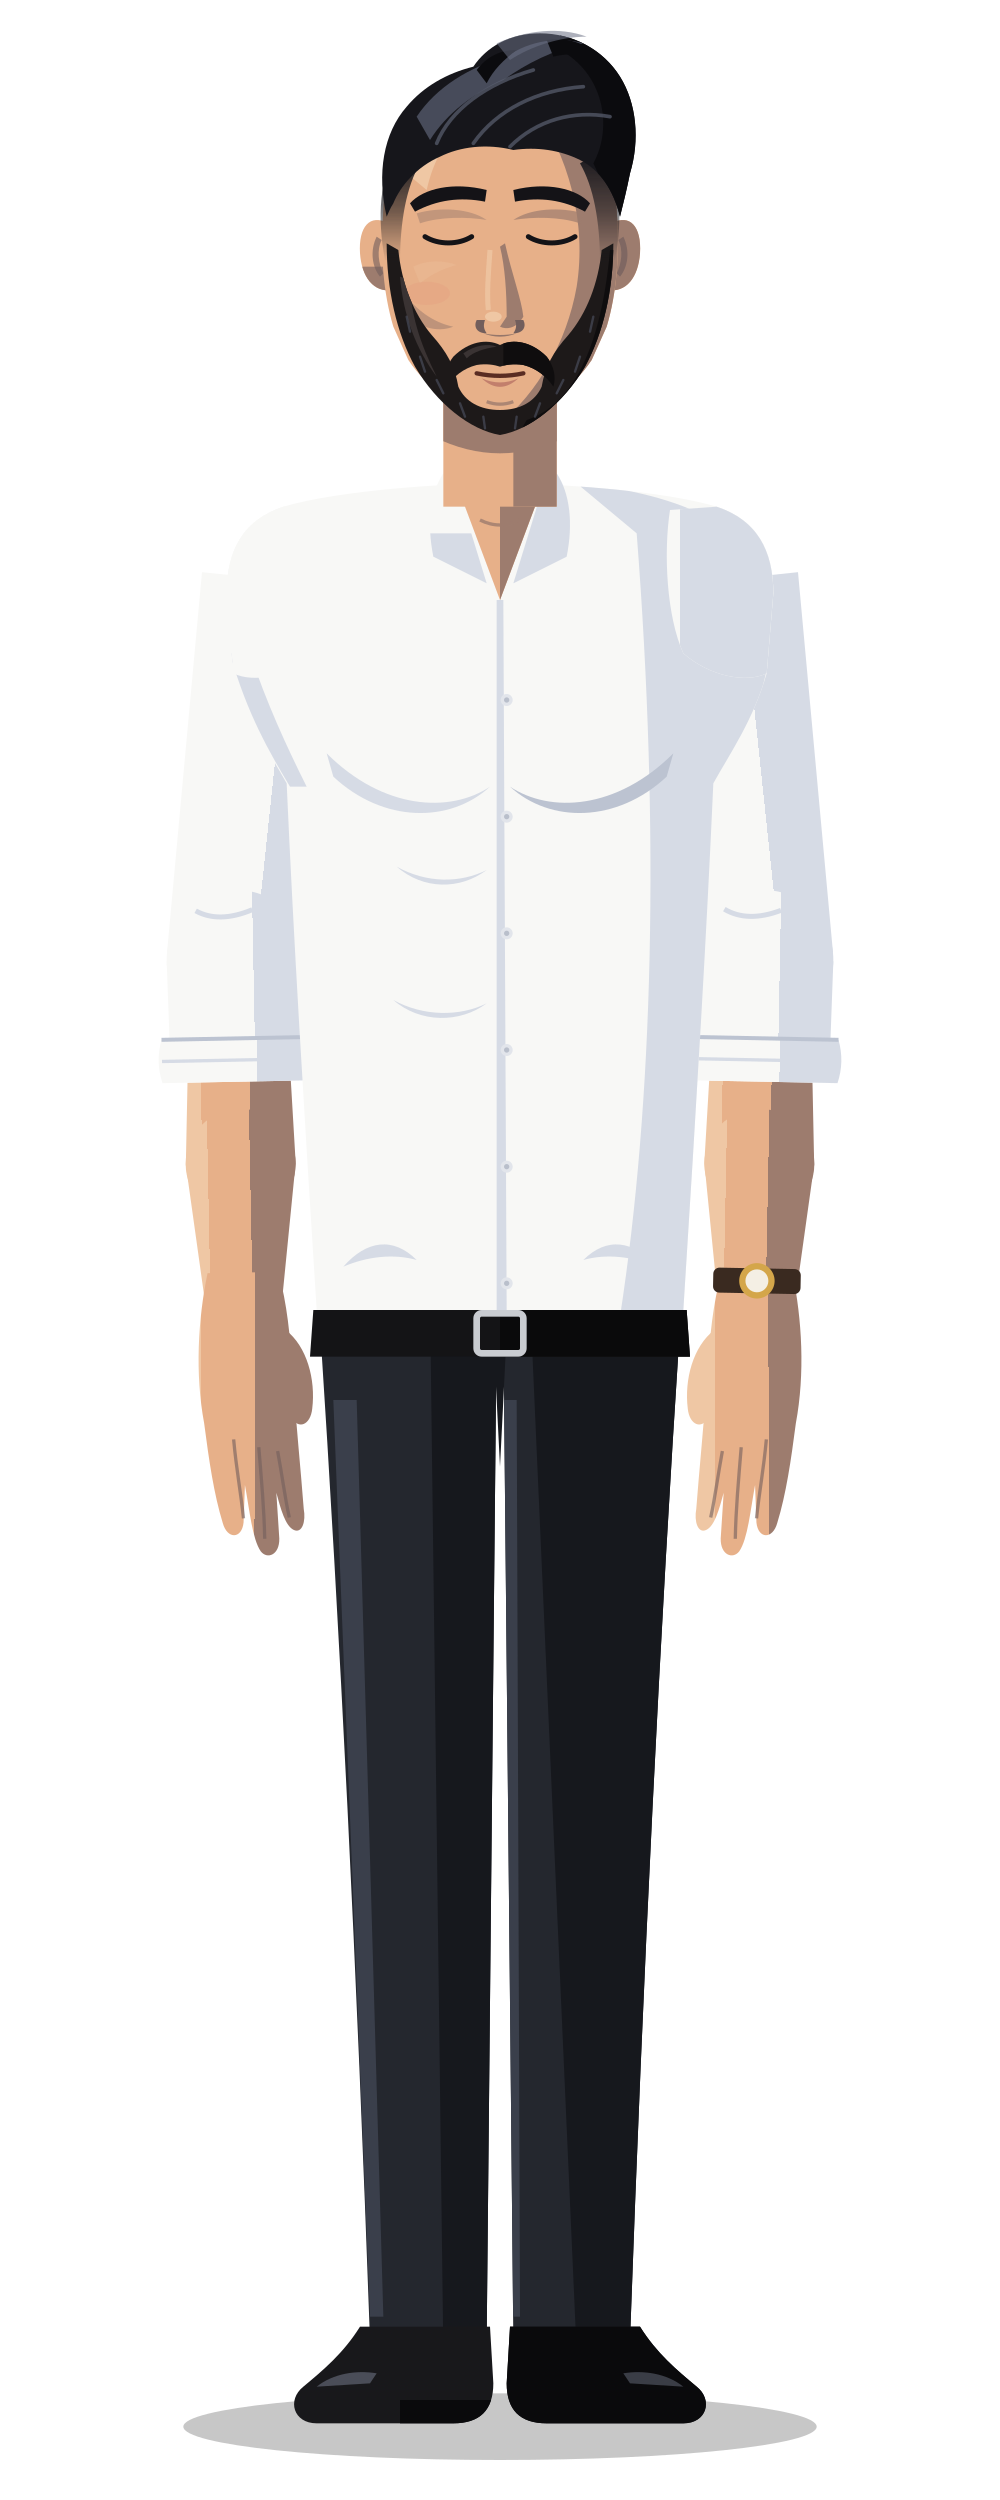
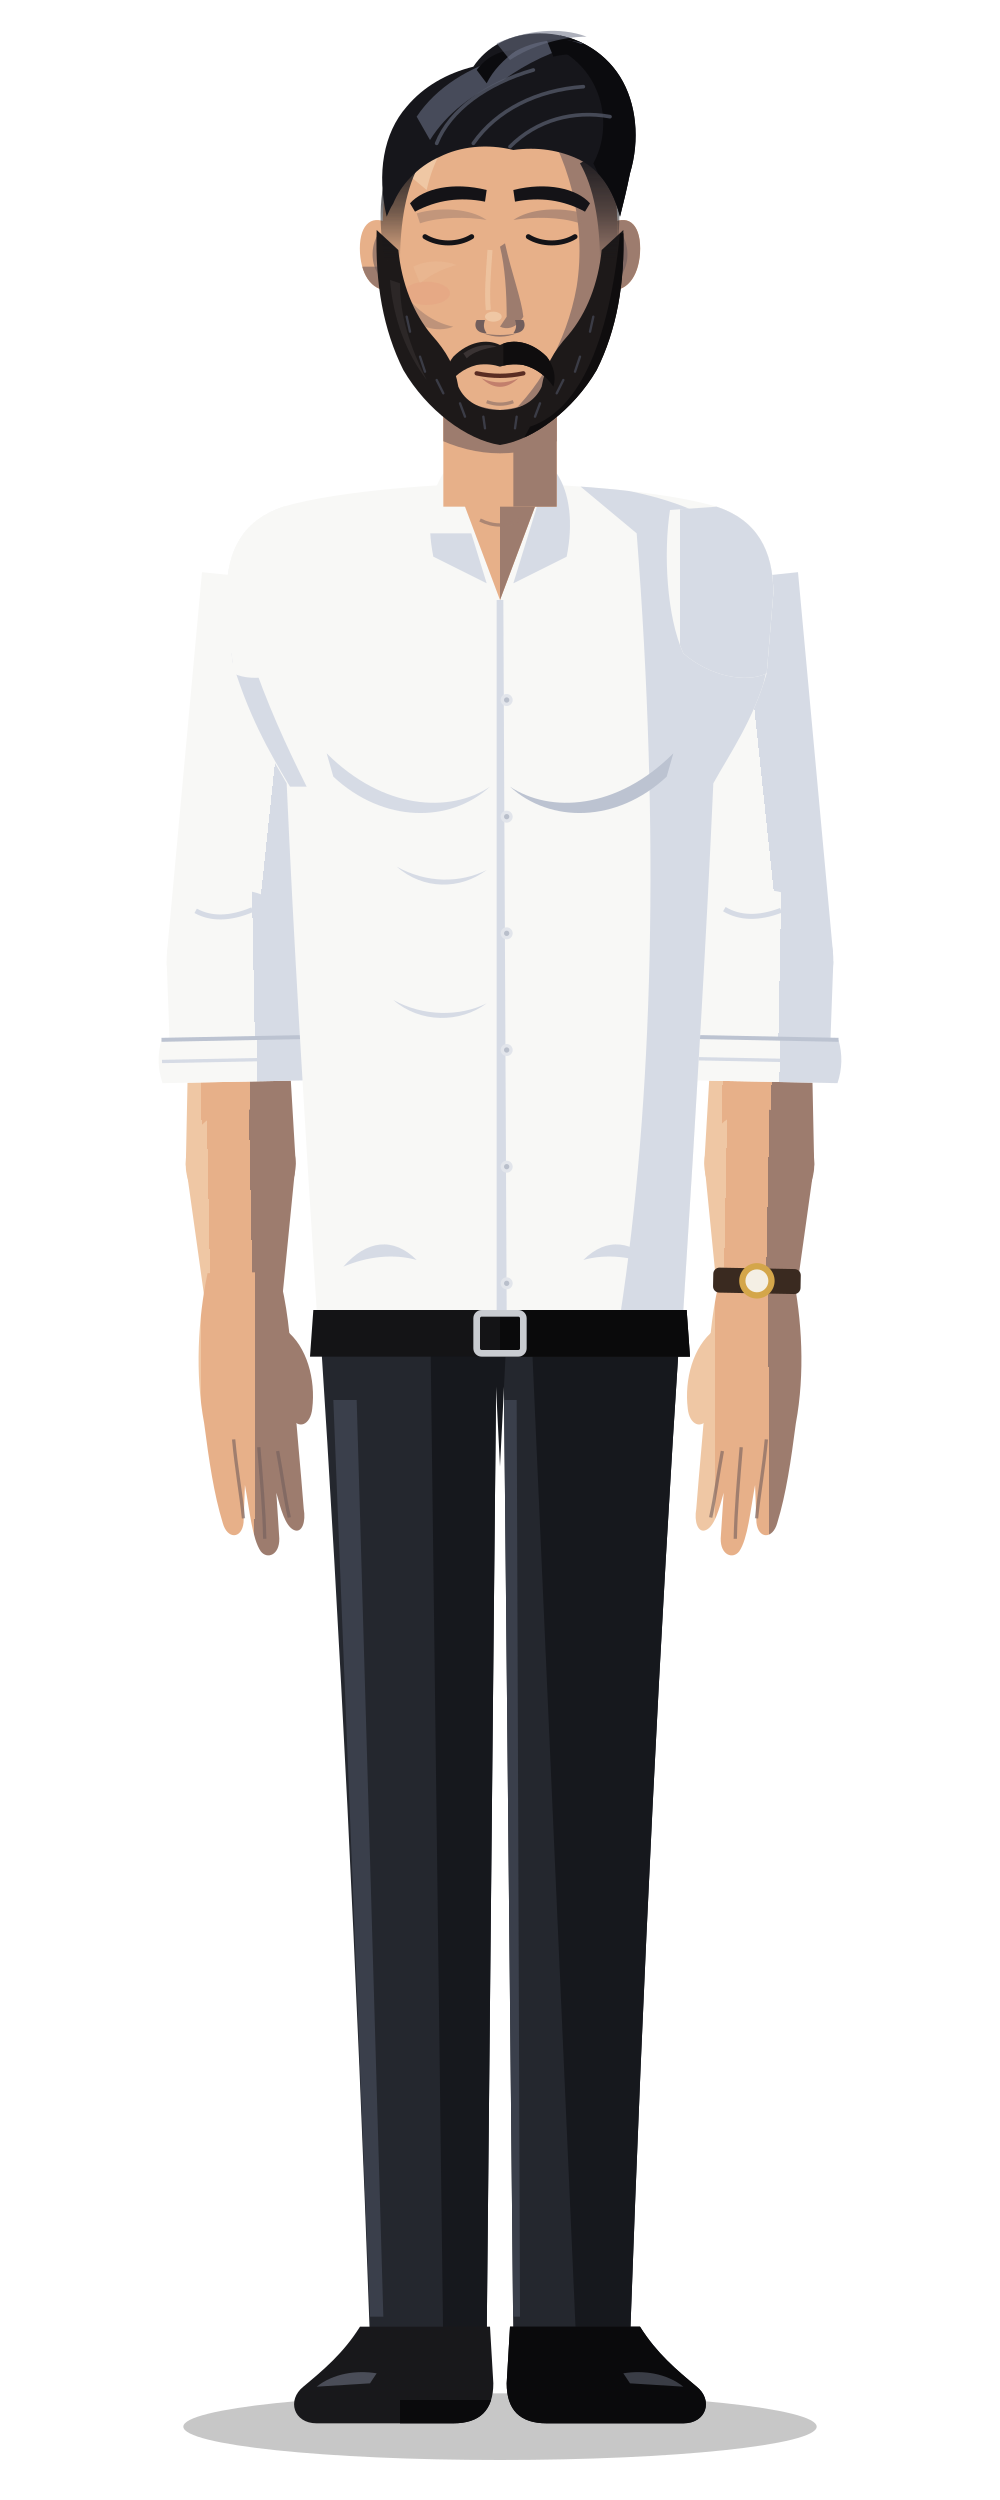
<svg xmlns="http://www.w3.org/2000/svg" viewBox="0 0 600 1500" width="600" height="1500">
  <defs>
    <linearGradient id="fade" x1="0" y1="0" x2="0" y2="1">
      <stop offset="0" stop-color="#16161b" stop-opacity="1" />
      <stop offset="0.55" stop-color="#16161b" stop-opacity="0.55" />
      <stop offset="1" stop-color="#16161b" stop-opacity="0" />
    </linearGradient>
    <clipPath id="c1">
      <path d="M192,796 L298,796 L292,1404 L222,1404 C214,1180 204,980 192,796 Z" />
    </clipPath>
    <clipPath id="c2">
      <path d="M 408,796 L 302,796 L 308,1404 L 378,1404 C 386,1180 396,980 408,796 Z" />
    </clipPath>
    <clipPath id="c3">
      <path d="M216,1396 L294,1396 L296,1430 C296,1446 288,1454 272,1454 L190,1454 C176,1454 172,1440 182,1432 C194,1422 206,1412 216,1396 Z" />
    </clipPath>
    <clipPath id="c4">
      <path d="M 384,1396 L 306,1396 L 304,1430 C 304,1446 312,1454 328,1454 L 410,1454 C 424,1454 428,1440 418,1432 C 406,1422 394,1412 384,1396 Z" />
    </clipPath>
    <linearGradient id="g5" gradientUnits="userSpaceOnUse" x1="112.0" y1="674.3" x2="175.9" y2="673.0">
      <stop offset="0" stop-color="#efc7a4" />
      <stop offset="0.14" stop-color="#efc7a4" />
      <stop offset="0.14" stop-color="#e7b089" />
      <stop offset="0.6" stop-color="#e7b089" />
      <stop offset="0.6" stop-color="#9d7c6e" />
      <stop offset="1" stop-color="#9d7c6e" />
    </linearGradient>
    <linearGradient id="g6" gradientUnits="userSpaceOnUse" x1="117.9" y1="744.7" x2="172.9" y2="743.6">
      <stop offset="0" stop-color="#efc7a4" />
      <stop offset="0.14" stop-color="#efc7a4" />
      <stop offset="0.14" stop-color="#e7b089" />
      <stop offset="0.6" stop-color="#e7b089" />
      <stop offset="0.6" stop-color="#9d7c6e" />
      <stop offset="1" stop-color="#9d7c6e" />
    </linearGradient>
    <linearGradient id="g7" gradientUnits="userSpaceOnUse" x1="110.7" y1="457.4" x2="197.3" y2="466.6">
      <stop offset="0" stop-color="#f8f8f6" />
      <stop offset="0.62" stop-color="#f8f8f6" />
      <stop offset="0.62" stop-color="#d6dbe5" />
      <stop offset="1" stop-color="#d6dbe5" />
    </linearGradient>
    <linearGradient id="g8" gradientUnits="userSpaceOnUse" x1="101.1" y1="606.8" x2="184.1" y2="605.2">
      <stop offset="0" stop-color="#f8f8f6" />
      <stop offset="0.62" stop-color="#f8f8f6" />
      <stop offset="0.62" stop-color="#d6dbe5" />
      <stop offset="1" stop-color="#d6dbe5" />
    </linearGradient>
    <linearGradient id="g9" gradientUnits="userSpaceOnUse" x1="97.2" y1="636.9" x2="189.2" y2="635.1">
      <stop offset="0" stop-color="#f8f8f6" />
      <stop offset="0.62" stop-color="#f8f8f6" />
      <stop offset="0.62" stop-color="#d6dbe5" />
      <stop offset="1" stop-color="#d6dbe5" />
    </linearGradient>
    <linearGradient id="g10" gradientUnits="userSpaceOnUse" x1="-28.0" y1="-0.6" x2="28.0" y2="0.6">
      <stop offset="0" stop-color="#efc7a4" />
      <stop offset="0.14" stop-color="#efc7a4" />
      <stop offset="0.14" stop-color="#e7b089" />
      <stop offset="0.6" stop-color="#e7b089" />
      <stop offset="0.6" stop-color="#9d7c6e" />
      <stop offset="1" stop-color="#9d7c6e" />
    </linearGradient>
    <linearGradient id="g11" gradientUnits="userSpaceOnUse" x1="424.1" y1="673.0" x2="488.0" y2="674.3">
      <stop offset="0" stop-color="#efc7a4" />
      <stop offset="0.14" stop-color="#efc7a4" />
      <stop offset="0.14" stop-color="#e7b089" />
      <stop offset="0.6" stop-color="#e7b089" />
      <stop offset="0.6" stop-color="#9d7c6e" />
      <stop offset="1" stop-color="#9d7c6e" />
    </linearGradient>
    <linearGradient id="g12" gradientUnits="userSpaceOnUse" x1="427.1" y1="743.6" x2="482.1" y2="744.7">
      <stop offset="0" stop-color="#efc7a4" />
      <stop offset="0.14" stop-color="#efc7a4" />
      <stop offset="0.14" stop-color="#e7b089" />
      <stop offset="0.6" stop-color="#e7b089" />
      <stop offset="0.6" stop-color="#9d7c6e" />
      <stop offset="1" stop-color="#9d7c6e" />
    </linearGradient>
    <linearGradient id="g13" gradientUnits="userSpaceOnUse" x1="402.7" y1="466.6" x2="489.3" y2="457.4">
      <stop offset="0" stop-color="#f8f8f6" />
      <stop offset="0.62" stop-color="#f8f8f6" />
      <stop offset="0.62" stop-color="#d6dbe5" />
      <stop offset="1" stop-color="#d6dbe5" />
    </linearGradient>
    <linearGradient id="g14" gradientUnits="userSpaceOnUse" x1="415.9" y1="605.2" x2="498.9" y2="606.8">
      <stop offset="0" stop-color="#f8f8f6" />
      <stop offset="0.62" stop-color="#f8f8f6" />
      <stop offset="0.62" stop-color="#d6dbe5" />
      <stop offset="1" stop-color="#d6dbe5" />
    </linearGradient>
    <linearGradient id="g15" gradientUnits="userSpaceOnUse" x1="410.8" y1="635.1" x2="502.8" y2="636.9">
      <stop offset="0" stop-color="#f8f8f6" />
      <stop offset="0.62" stop-color="#f8f8f6" />
      <stop offset="0.62" stop-color="#d6dbe5" />
      <stop offset="1" stop-color="#d6dbe5" />
    </linearGradient>
    <linearGradient id="g16" gradientUnits="userSpaceOnUse" x1="28.0" y1="0.6" x2="-28.0" y2="-0.6">
      <stop offset="0" stop-color="#efc7a4" />
      <stop offset="0.14" stop-color="#efc7a4" />
      <stop offset="0.14" stop-color="#e7b089" />
      <stop offset="0.6" stop-color="#e7b089" />
      <stop offset="0.6" stop-color="#9d7c6e" />
      <stop offset="1" stop-color="#9d7c6e" />
    </linearGradient>
    <clipPath id="c17">
      <path d="M300,290 C268,290 204,294 170,304 C146,312 136,330 136,356 L140,404 C148,432 162,452 172,470 C176,560 182,660 190,786 L410,786 C418,660 424,560 428,470 C438,452 452,432 460,404 L464,356 C464,330 454,312 430,304 C396,294 332,290 300,290 Z" />
    </clipPath>
    <clipPath id="c18">
      <path d="M276,296 L324,296 L300,360 Z" />
    </clipPath>
    <clipPath id="c19">
      <path d="M266,284 C258,296 256,314 260,334 L292,350 L276,298 Z" />
    </clipPath>
    <clipPath id="c20">
      <path d="M 334,284 C 342,296 344,314 340,334 L 308,350 L 324,298 Z" />
    </clipPath>
    <clipPath id="c21">
      <path d="M188,786 L412,786 L414,814 L186,814 Z" />
    </clipPath>
    <clipPath id="c22">
      <path d="M170,304 C146,312 136,330 136,356 L140,404 C152,410 174,406 190,392 C200,370 202,332 198,306 Z" />
    </clipPath>
    <clipPath id="c23">
      <path d="M 430,304 C 454,312 464,330 464,356 L 460,404 C 448,410 426,406 410,392 C 400,370 398,332 402,306 Z" />
    </clipPath>
    <clipPath id="c24">
      <path d="M233,134 C222,128 215,136 216,152 C217,166 224,176 236,174 Z" />
    </clipPath>
    <clipPath id="c25">
      <path d="M 367,134 C 378,128 385,136 384,152 C 383,166 376,176 364,174 Z" />
    </clipPath>
    <clipPath id="c26">
      <path d="M266,220 L266,304 L334,304 L334,220 Z" />
    </clipPath>
    <clipPath id="c27">
-       <path d="M300,64 C341,64 369,88 370,126 C372,152 370,176 364,196 L355,216 C343,234 324,247 300,249 C276,247 257,234 245,216 L236,196 C230,176 228,152 230,126 C231,88 259,64 300,64 Z" />
+       <path d="M300,64 C341,64 369,88 370,126 C372,152 368,176 360,196 L351,214 C340,232 322,244 300,246 C278,244 260,232 249,214 L240,196 C232,176 228,152 230,126 C231,88 259,64 300,64 Z" />
    </clipPath>
    <clipPath id="c28">
-       <path d="M232,146 C232,174 238,200 249,220 C262,242 282,258 300,261 C318,258 338,242 351,220 C362,200 368,174 368,146 L361,150 C359,170 352,188 341,201 C332,211 327,220 325,232 C321,241 312,246 300,246 C288,246 279,241 275,232 C273,220 268,211 259,201 C248,188 241,170 239,150 Z" />
+       <path d="M226,138 C225,170 230,198 242,222 C256,246 280,264 300,267 C320,264 344,246 358,222 C370,198 375,170 374,138 L361,150 C359,170 352,188 341,201 C332,211 327,220 325,232 C321,241 312,246 300,246 C288,246 279,241 275,232 C273,220 268,211 259,201 C248,188 241,170 239,150 Z" />
    </clipPath>
    <clipPath id="c29">
      <path d="M272,214 C281,205 292,203 300,207 C308,203 319,205 328,214 C332,219 334,226 332,232 C328,226 322,221 314,219 C308,218 303,219 300,220 C297,219 292,218 286,219 C278,221 272,226 268,232 C266,226 268,219 272,214 Z" />
    </clipPath>
    <clipPath id="c30">
      <path d="M232,130 C226,104 230,80 244,64 C254,52 268,44 284,40 C292,28 306,20 324,20 C344,20 362,30 372,46 C382,62 384,84 378,104 C376,114 374,122 372,130 C368,114 360,102 348,96 C336,90 322,88 308,90 C292,86 276,88 264,94 C250,100 240,112 236,122 C234,125 233,128 232,130 Z" />
    </clipPath>
  </defs>
  <ellipse cx="300" cy="1456" rx="190" ry="20" fill="#000" opacity="0.22" />
  <path d="M192,796 L298,796 L292,1404 L222,1404 C214,1180 204,980 192,796 Z" fill="#24272e" />
  <g clip-path="url(#c1)">
    <path d="M258,780 L304,780 L300,1412 L266,1412 Z" fill="#16181d" />
    <path d="M200,840 L214,840 L230,1390 L222,1390 Z" fill="#3a3f4b" />
  </g>
  <path d="M 408,796 L 302,796 L 308,1404 L 378,1404 C 386,1180 396,980 408,796 Z" fill="#24272e" />
  <g clip-path="url(#c2)">
    <path d="M318,780 L420,780 L420,1412 L346,1412 Z" fill="#16181d" />
    <path d="M 310,840 L 302,840 L 306,1390 L 312,1390 Z" fill="#3a3f4b" />
  </g>
  <path d="M296,800 L300,880 L304,800 Z" fill="#16181d" />
  <path d="M216,1396 L294,1396 L296,1430 C296,1446 288,1454 272,1454 L190,1454 C176,1454 172,1440 182,1432 C194,1422 206,1412 216,1396 Z" fill="#18181b" />
  <g clip-path="url(#c3)">
    <path d="M240,1440 L300,1440 L300,1460 L240,1460 Z" fill="#0a0a0c" />
    <path d="M190,1432 C200,1424 214,1422 226,1424 L222,1430 Z" fill="#4a4d58" />
  </g>
  <path d="M 384,1396 L 306,1396 L 304,1430 C 304,1446 312,1454 328,1454 L 410,1454 C 424,1454 428,1440 418,1432 C 406,1422 394,1412 384,1396 Z" fill="#18181b" />
  <g clip-path="url(#c4)">
    <path d="M300,1380 L440,1380 L440,1460 L300,1460 Z" fill="#0a0a0c" />
    <path d="M 410,1432 C 400,1424 386,1422 374,1424 L 378,1430 Z" fill="#3a3d46" />
  </g>
  <path d="M112.5,649.6 L111.5,699.0 L177.4,697.7 L174.5,648.4 Z" fill="url(#g5)" />
  <circle cx="144.4" cy="698.3" r="33.0" fill="url(#g6)" />
  <path d="M111.5,699.0 L124.3,790.4 L168.3,789.6 L177.4,697.7 Z" fill="url(#g6)" />
  <path d="M121.2,343.3 L100.2,571.6 L183.8,580.4 L210.8,352.7 Z" fill="url(#g7)" />
  <circle cx="142.0" cy="576.0" r="42.0" fill="url(#g8)" />
  <path d="M100.0,576.8 L102.2,636.8 L184.2,635.2 L184.0,575.2 Z" fill="url(#g8)" />
  <path d="M188.9,622.1 Q193.2,635.0 189.5,648.1 L97.5,649.9 Q93.2,637.0 96.9,623.9 Z" fill="url(#g9)" />
  <path d="M188.9,622.1 L96.9,623.9" stroke="#bcc3d1" stroke-width="2.4" />
  <path d="M189.2,635.1 L97.2,636.9" stroke="#d6dbe5" stroke-width="2" />
  <path d="M117.4,546.5 q14.0,7.7 34.0,-0.7" fill="none" stroke="#d6dbe5" stroke-width="3" />
  <g transform="translate(146.0,776.0) rotate(-1.1)">
    <g transform="scale(1.25,1.25)">
      <path d="M-17,-10 C-22,12 -24,38 -20,62 C-18,80 -16,96 -12,110 C-10,118 -3,118 -2,110 L-1,92 C1,104 2,118 6,124 C9,128 15,126 15,118 L14,96 C16,104 18,112 22,114 C26,116 28,110 27,104 C26,86 24,62 23,40 C22,20 21,6 17,-10 Z" fill="url(#g10)" />
      <path d="M20,18 C30,26 34,42 32,56 C31,64 25,66 22,60 C22,48 20,36 16,28 Z" fill="url(#g10)" />
      <path d="M-6,70 C-5,84 -3,96 -2,108 M6,74 C7,90 8,104 8,118 M15,76 C17,88 18,98 20,108" fill="none" stroke="#725e5c" stroke-width="1.6" opacity="0.6" />
    </g>
  </g>
  <path d="M425.5,648.4 L422.6,697.7 L488.5,699.0 L487.5,649.6 Z" fill="url(#g11)" />
  <circle cx="455.6" cy="698.3" r="33.0" fill="url(#g12)" />
  <path d="M422.6,697.7 L431.7,789.6 L475.7,790.4 L488.5,699.0 Z" fill="url(#g12)" />
  <path d="M389.2,352.7 L416.2,580.4 L499.8,571.6 L478.8,343.3 Z" fill="url(#g13)" />
  <circle cx="458.0" cy="576.0" r="42.0" fill="url(#g14)" />
  <path d="M416.0,575.2 L415.8,635.2 L497.8,636.8 L500.0,576.8 Z" fill="url(#g14)" />
  <path d="M503.1,623.9 Q506.8,637.0 502.5,649.9 L410.5,648.1 Q406.8,635.0 411.1,622.1 Z" fill="url(#g15)" />
  <path d="M503.1,623.9 L411.1,622.1" stroke="#bcc3d1" stroke-width="2.4" />
  <path d="M502.8,636.9 L410.8,635.1" stroke="#d6dbe5" stroke-width="2" />
  <path d="M434.6,545.5 q14.0,8.3 34.0,0.7" fill="none" stroke="#d6dbe5" stroke-width="3" />
  <g transform="translate(454.0,776.0) rotate(1.1)">
    <g transform="scale(-1.25,1.25)">
      <path d="M-17,-10 C-22,12 -24,38 -20,62 C-18,80 -16,96 -12,110 C-10,118 -3,118 -2,110 L-1,92 C1,104 2,118 6,124 C9,128 15,126 15,118 L14,96 C16,104 18,112 22,114 C26,116 28,110 27,104 C26,86 24,62 23,40 C22,20 21,6 17,-10 Z" fill="url(#g16)" />
      <path d="M20,18 C30,26 34,42 32,56 C31,64 25,66 22,60 C22,48 20,36 16,28 Z" fill="url(#g16)" />
      <path d="M-6,70 C-5,84 -3,96 -2,108 M6,74 C7,90 8,104 8,118 M15,76 C17,88 18,98 20,108" fill="none" stroke="#725e5c" stroke-width="1.6" opacity="0.6" />
      <rect x="-21" y="-12" width="42" height="12" rx="3" fill="#3a2a20" />
      <circle cx="0" cy="-6" r="8.5" fill="#d4a64a" />
      <circle cx="0" cy="-6" r="5.5" fill="#f4efe4" />
    </g>
  </g>
  <path d="M300,290 C268,290 204,294 170,304 C146,312 136,330 136,356 L140,404 C148,432 162,452 172,470 C176,560 182,660 190,786 L410,786 C418,660 424,560 428,470 C438,452 452,432 460,404 L464,356 C464,330 454,312 430,304 C396,294 332,290 300,290 Z" fill="#f8f8f6" />
  <g clip-path="url(#c17)">
    <path d="M346,290 C406,296 466,316 464,374 C460,422 444,450 430,474 L414,790 L372,790 C392,660 396,500 382,320 Z" fill="#d6dbe5" />
    <path d="M138,392 C148,428 162,452 174,472 L184,472 C172,448 160,422 150,392 Z" fill="#d6dbe5" />
  </g>
  <path d="M196,452 C230,486 270,488 294,472 C270,494 230,494 200,466 Z" fill="#d6dbe5" />
  <path d="M404,452 C370,486 330,488 306,472 C330,494 370,494 400,466 Z" fill="#bcc3d1" />
  <path d="M236,600 C254,610 276,610 292,602 C276,614 252,614 236,600 Z" fill="#d6dbe5" />
  <path d="M206,760 C220,744 236,742 250,756 C236,752 220,754 206,760 Z" fill="#d6dbe5" />
  <path d="M350,756 C364,742 380,744 394,760 C380,754 364,752 350,756 Z" fill="#d6dbe5" />
  <path d="M238,520 C256,530 276,530 292,522 C276,534 254,534 238,520 Z" fill="#d6dbe5" />
  <path d="M276,296 L324,296 L300,360 Z" fill="#e7b089" />
  <g clip-path="url(#c18)">
    <path d="M300,290 L330,290 L300,364 Z" fill="#9d7c6e" />
  </g>
  <path d="M288,312 Q300,318 312,312" fill="none" stroke="#9d7c6e" stroke-width="2" opacity="0.8" />
  <path d="M266,284 C258,296 256,314 260,334 L292,350 L276,298 Z" fill="#f8f8f6" />
  <g clip-path="url(#c19)">
    <path d="M256,320 L292,320 L292,352 L256,352 Z" fill="#d6dbe5" />
  </g>
  <path d="M 334,284 C 342,296 344,314 340,334 L 308,350 L 324,298 Z" fill="#f8f8f6" />
  <g clip-path="url(#c20)">
    <path d="M 334,284 C 342,296 344,314 340,334 L 308,350 L 324,298 Z" fill="#d6dbe5" />
  </g>
  <path d="M268,286 Q300,280 332,286 L326,292 Q300,288 274,292 Z" fill="#d6dbe5" />
  <path d="M298,360 L302,360 L304,786 L298,786 Z" fill="#d6dbe5" />
  <circle cx="304" cy="420" r="3.6" fill="#e2e5eb" />
  <circle cx="304" cy="420" r="1.6" fill="#b9bfcb" />
  <circle cx="304" cy="490" r="3.6" fill="#e2e5eb" />
  <circle cx="304" cy="490" r="1.6" fill="#b9bfcb" />
  <circle cx="304" cy="560" r="3.6" fill="#e2e5eb" />
  <circle cx="304" cy="560" r="1.6" fill="#b9bfcb" />
  <circle cx="304" cy="630" r="3.6" fill="#e2e5eb" />
  <circle cx="304" cy="630" r="1.6" fill="#b9bfcb" />
  <circle cx="304" cy="700" r="3.6" fill="#e2e5eb" />
  <circle cx="304" cy="700" r="1.6" fill="#b9bfcb" />
  <circle cx="304" cy="770" r="3.6" fill="#e2e5eb" />
  <circle cx="304" cy="770" r="1.6" fill="#b9bfcb" />
  <path d="M188,786 L412,786 L414,814 L186,814 Z" fill="#141416" />
  <g clip-path="url(#c21)">
    <path d="M300,780 L420,780 L420,820 L300,820 Z" fill="#0a0a0b" />
  </g>
  <rect x="286" y="788" width="28" height="24" rx="3" fill="none" stroke="#c9ccd1" stroke-width="4" />
  <path d="M170,304 C146,312 136,330 136,356 L140,404 C152,410 174,406 190,392 C200,370 202,332 198,306 Z" fill="#f8f8f6" />
  <path d="M 430,304 C 454,312 464,330 464,356 L 460,404 C 448,410 426,406 410,392 C 400,370 398,332 402,306 Z" fill="#f8f8f6" />
  <g clip-path="url(#c23)">
    <path d="M408,290 L470,290 L470,420 L408,420 Z" fill="#d6dbe5" />
  </g>
  <path d="M233,134 C222,128 215,136 216,152 C217,166 224,176 236,174 Z" fill="#e7b089" />
  <g clip-path="url(#c24)">
    <path d="M200,160 L240,160 L240,190 L200,190 Z" fill="#9d7c6e" />
  </g>
  <path d="M 367,134 C 378,128 385,136 384,152 C 383,166 376,176 364,174 Z" fill="#e7b089" />
  <g clip-path="url(#c25)">
    <path d="M360,120 L400,120 L400,190 L360,190 Z" fill="#9d7c6e" />
  </g>
  <path d="M226,142 C222,150 223,160 228,166 L230,164 C227,158 226,150 229,144 Z" fill="#725e5c" opacity="0.6" />
  <path d="M 374,142 C 378,150 377,160 372,166 L 370,164 C 373,158 374,150 371,144 Z" fill="#725e5c" opacity="0.7" />
  <path d="M266,220 L266,304 L334,304 L334,220 Z" fill="#e7b089" />
  <g clip-path="url(#c26)">
    <path d="M308,210 L340,210 L340,310 L308,310 Z" fill="#9d7c6e" />
    <path d="M260,210 L340,210 L340,262 Q300,282 260,262 Z" fill="#9d7c6e" />
  </g>
-   <path d="M300,64 C341,64 369,88 370,126 C372,152 370,176 364,196 L355,216 C343,234 324,247 300,249 C276,247 257,234 245,216 L236,196 C230,176 228,152 230,126 C231,88 259,64 300,64 Z" fill="#e7b089" />
+   <path d="M300,64 C341,64 369,88 370,126 C372,152 368,176 360,196 L351,214 C340,232 322,244 300,246 C278,244 260,232 249,214 L240,196 C232,176 228,152 230,126 C231,88 259,64 300,64 Z" fill="#e7b089" />
  <g clip-path="url(#c27)">
    <path d="M318,60 C352,70 376,96 376,130 C378,170 368,204 350,228 C336,244 318,252 300,254 C322,236 340,206 346,172 C352,134 342,94 318,60 Z" fill="#9d7c6e" />
    <path d="M244,104 C250,86 264,74 282,70 C268,82 260,96 256,114 Z" fill="#efc7a4" />
  </g>
  <path d="M248,160 C256,156 266,156 274,159 C266,161 258,165 252,170 Z" fill="#efc7a4" opacity="0.25" />
  <path d="M244,178 C252,188 262,194 272,196 C262,200 250,196 244,188 Z" fill="#9d7c6e" opacity="0.55" />
  <ellipse cx="256" cy="176" rx="14" ry="7" fill="#e07e70" opacity="0.14" />
  <path d="M246,122 C254,113 272,109 292,114 L291,121 C276,118 262,120 249,127 Z" fill="#141317" />
  <path d="M 354,122 C 346,113 328,109 308,114 L 309,121 C 324,118 338,120 351,127 Z" fill="#141317" />
  <path d="M250,128 C264,124 282,125 292,132 C280,130 264,130 252,134 Z" fill="#9d7c6e" opacity="0.5" />
  <path d="M 350,128 C 336,124 318,125 308,132 C 320,130 336,130 348,134 Z" fill="#9d7c6e" opacity="0.7" />
  <path d="M255,142 C263,147 275,147 283,142" fill="none" stroke="#141317" stroke-width="3.0" stroke-linecap="round" stroke-linejoin="round" opacity="1.0" />
  <path d="M317,142 C325,147 337,147 345,142" fill="none" stroke="#141317" stroke-width="3.0" stroke-linecap="round" stroke-linejoin="round" opacity="1.0" />
  <path d="M303,146 C307,164 313,180 314,190 C310,197 304,198 300,196 L304,190 C304,176 303,160 300,148 Z" fill="#9d7c6e" />
  <path d="M286,192 C284,196 286,200 292,200 C290,197 290,195 291,192 Z" fill="#725e5c" />
  <path d="M314,192 C316,196 314,200 308,200 C310,197 310,195 309,192 Z" fill="#725e5c" />
  <path d="M290,200 Q300,204 310,200 Q300,202 290,200 Z" fill="#725e5c" opacity="0.7" />
  <ellipse cx="296" cy="190" rx="5" ry="3" fill="#efc7a4" />
  <path d="M294,150 C293,164 292,176 293,186" fill="none" stroke="#efc7a4" stroke-width="3" opacity="0.8" />
-   <path d="M232,146 C232,174 238,200 249,220 C262,242 282,258 300,261 C318,258 338,242 351,220 C362,200 368,174 368,146 L361,150 C359,170 352,188 341,201 C332,211 327,220 325,232 C321,241 312,246 300,246 C288,246 279,241 275,232 C273,220 268,211 259,201 C248,188 241,170 239,150 Z" fill="#1d1919" />
+   <path d="M226,138 C225,170 230,198 242,222 C256,246 280,264 300,267 C320,264 344,246 358,222 C370,198 375,170 374,138 L361,150 C359,170 352,188 341,201 C332,211 327,220 325,232 C321,241 312,246 300,246 C288,246 279,241 275,232 C273,220 268,211 259,201 C248,188 241,170 239,150 Z" fill="#1d1919" />
  <g clip-path="url(#c28)">
-     <path d="M316,252 C340,244 360,216 366,150 L380,150 L380,280 L300,280 Z" fill="#0f0d0e" />
-     <path d="M240,166 C242,190 250,210 262,226 C252,206 246,188 246,168 Z" fill="#3a3333" />
+     <path d="M318,256 C342,248 364,218 372,140 L390,140 L390,290 L300,290 Z" fill="#0f0d0e" />
+     <path d="M234,168 C236,192 244,212 256,228 C246,208 240,190 240,170 Z" fill="#2c2727" />
  </g>
  <path d="M252,214 l3,9" fill="none" stroke="#474b5a" stroke-width="1.4" stroke-linecap="round" stroke-linejoin="round" opacity="0.7" />
  <path d="M262,228 l4,8" fill="none" stroke="#474b5a" stroke-width="1.4" stroke-linecap="round" stroke-linejoin="round" opacity="0.7" />
  <path d="M276,242 l3,8" fill="none" stroke="#474b5a" stroke-width="1.4" stroke-linecap="round" stroke-linejoin="round" opacity="0.7" />
  <path d="M290,250 l1,7" fill="none" stroke="#474b5a" stroke-width="1.4" stroke-linecap="round" stroke-linejoin="round" opacity="0.7" />
  <path d="M244,190 l2,9" fill="none" stroke="#474b5a" stroke-width="1.4" stroke-linecap="round" stroke-linejoin="round" opacity="0.7" />
  <path d="M310,250 l-1,7" fill="none" stroke="#474b5a" stroke-width="1.4" stroke-linecap="round" stroke-linejoin="round" opacity="0.7" />
  <path d="M324,242 l-3,8" fill="none" stroke="#474b5a" stroke-width="1.4" stroke-linecap="round" stroke-linejoin="round" opacity="0.7" />
  <path d="M338,228 l-4,8" fill="none" stroke="#474b5a" stroke-width="1.4" stroke-linecap="round" stroke-linejoin="round" opacity="0.7" />
  <path d="M348,214 l-3,9" fill="none" stroke="#474b5a" stroke-width="1.4" stroke-linecap="round" stroke-linejoin="round" opacity="0.7" />
  <path d="M356,190 l-2,9" fill="none" stroke="#474b5a" stroke-width="1.4" stroke-linecap="round" stroke-linejoin="round" opacity="0.7" />
  <path d="M272,214 C281,205 292,203 300,207 C308,203 319,205 328,214 C332,219 334,226 332,232 C328,226 322,221 314,219 C308,218 303,219 300,220 C297,219 292,218 286,219 C278,221 272,226 268,232 C266,226 268,219 272,214 Z" fill="#1d1919" />
  <g clip-path="url(#c29)">
    <path d="M302,200 L340,200 L340,236 L302,236 Z" fill="#0f0d0e" />
    <path d="M278,212 C285,207 293,206 298,208 C291,209 284,211 280,215 Z" fill="#3a3333" />
  </g>
  <path d="M286,224 Q300,227 314,224" fill="none" stroke="#5a2c22" stroke-width="2.6" stroke-linecap="round" />
  <path d="M289,227 Q300,237.2 311,227 Q300,231.9 289,227 Z" fill="#c27f6c" />
  <path d="M292,241 Q300,244 308,241" fill="none" stroke="#9d7c6e" stroke-width="2" opacity="0.8" />
  <path d="M231,156 C226,130 228,106 238,90 L252,98 C244,112 240,132 240,158 Z" fill="url(#fade)" />
  <path d="M 369,156 C 374,130 372,106 362,90 L 348,98 C 356,112 360,132 360,158 Z" fill="url(#fade)" />
  <path d="M232,130 C226,104 230,80 244,64 C254,52 268,44 284,40 C292,28 306,20 324,20 C344,20 362,30 372,46 C382,62 384,84 378,104 C376,114 374,122 372,130 C368,114 360,102 348,96 C336,90 322,88 308,90 C292,86 276,88 264,94 C250,100 240,112 236,122 C234,125 233,128 232,130 Z" fill="#16161b" />
  <g clip-path="url(#c30)">
    <path d="M336,18 C368,24 388,52 384,84 C382,104 376,118 372,132 L356,98 C368,76 362,44 336,30 Z" fill="#0b0b0e" />
    <path d="M250,70 C262,52 282,40 304,34 C318,24 336,22 350,26 C332,30 316,38 302,48 C284,56 268,68 258,84 Z" fill="#474b5a" />
  </g>
  <path d="M262,86 C270,66 292,50 320,42" fill="none" stroke="#5a5f70" stroke-width="2.2" stroke-linecap="round" stroke-linejoin="round" opacity="0.7" />
  <path d="M284,86 C298,66 322,54 350,52" fill="none" stroke="#5a5f70" stroke-width="2.2" stroke-linecap="round" stroke-linejoin="round" opacity="0.7" />
  <path d="M306,88 C322,72 344,66 366,70" fill="none" stroke="#5a5f70" stroke-width="2.2" stroke-linecap="round" stroke-linejoin="round" opacity="0.7" />
  <path d="M286,42 C292,34 300,30 310,30 C302,36 296,42 292,50 Z" fill="#0b0b0e" />
  <path d="M328,24 C340,22 352,26 360,34 C350,32 340,32 332,34 Z" fill="#0b0b0e" />
  <path d="M298,26 C316,18 336,16 352,22 C336,22 318,28 306,36 Z" fill="#6a7083" opacity="0.55" />
</svg>
